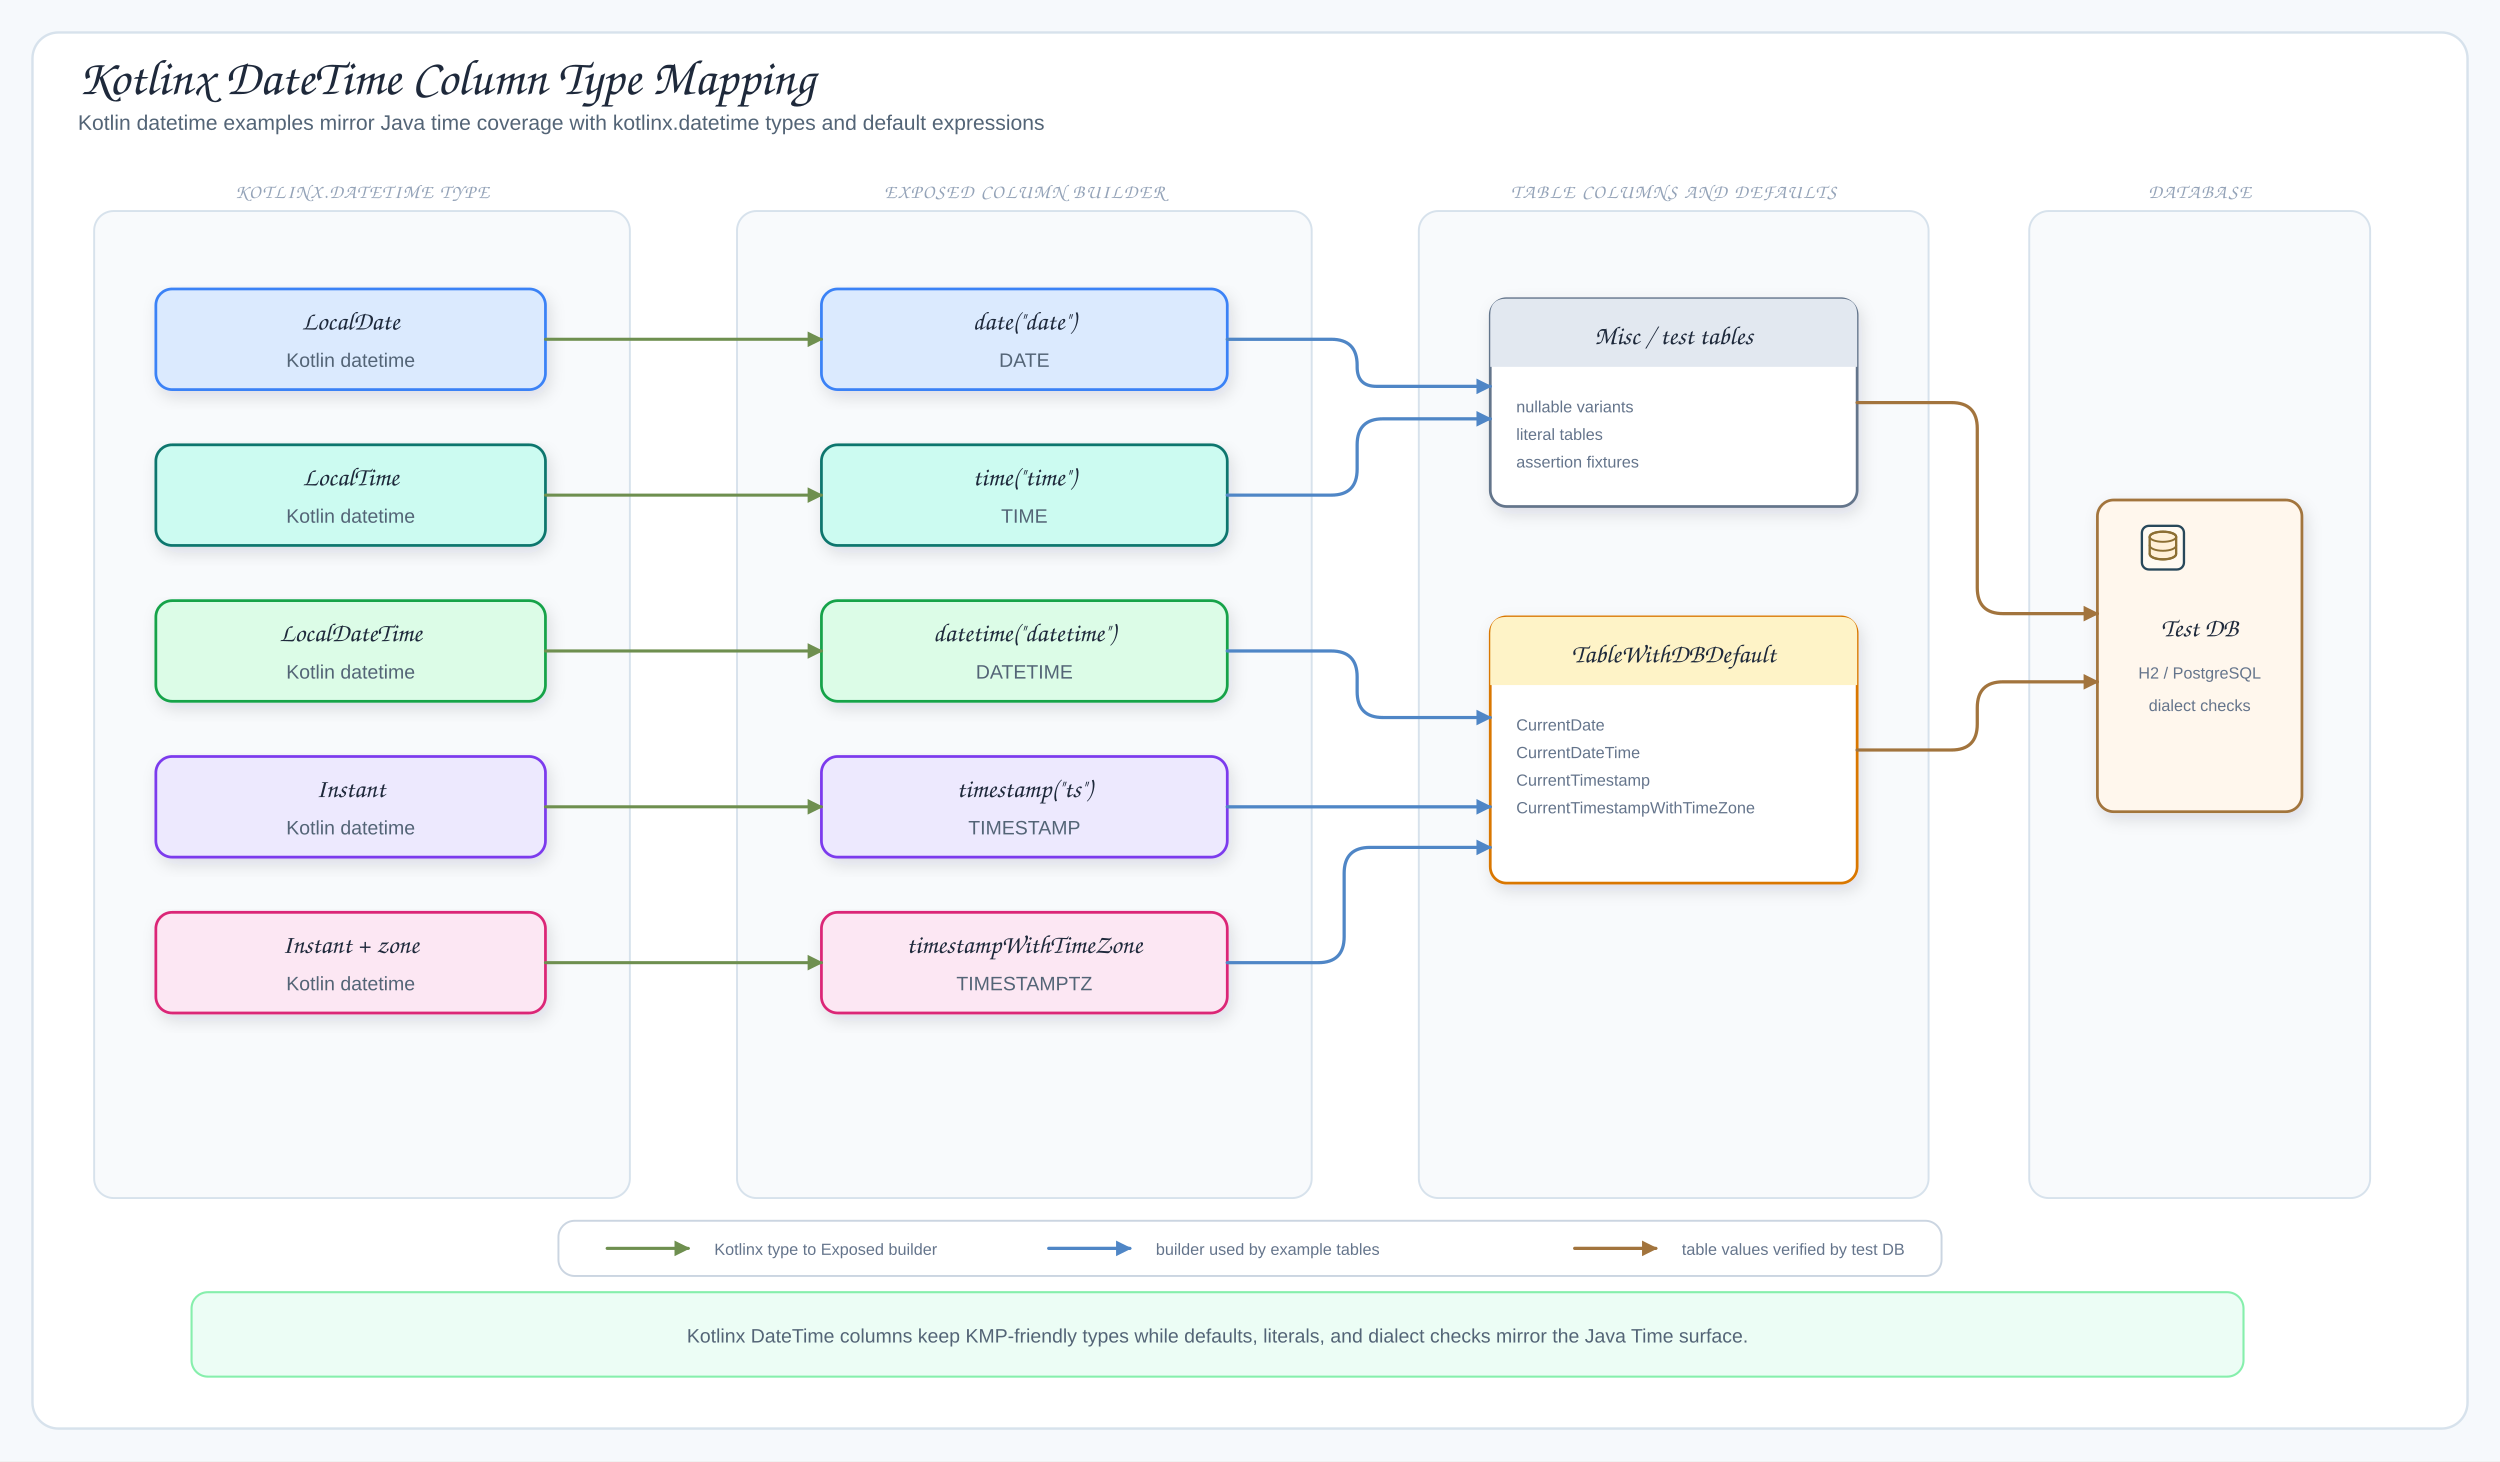
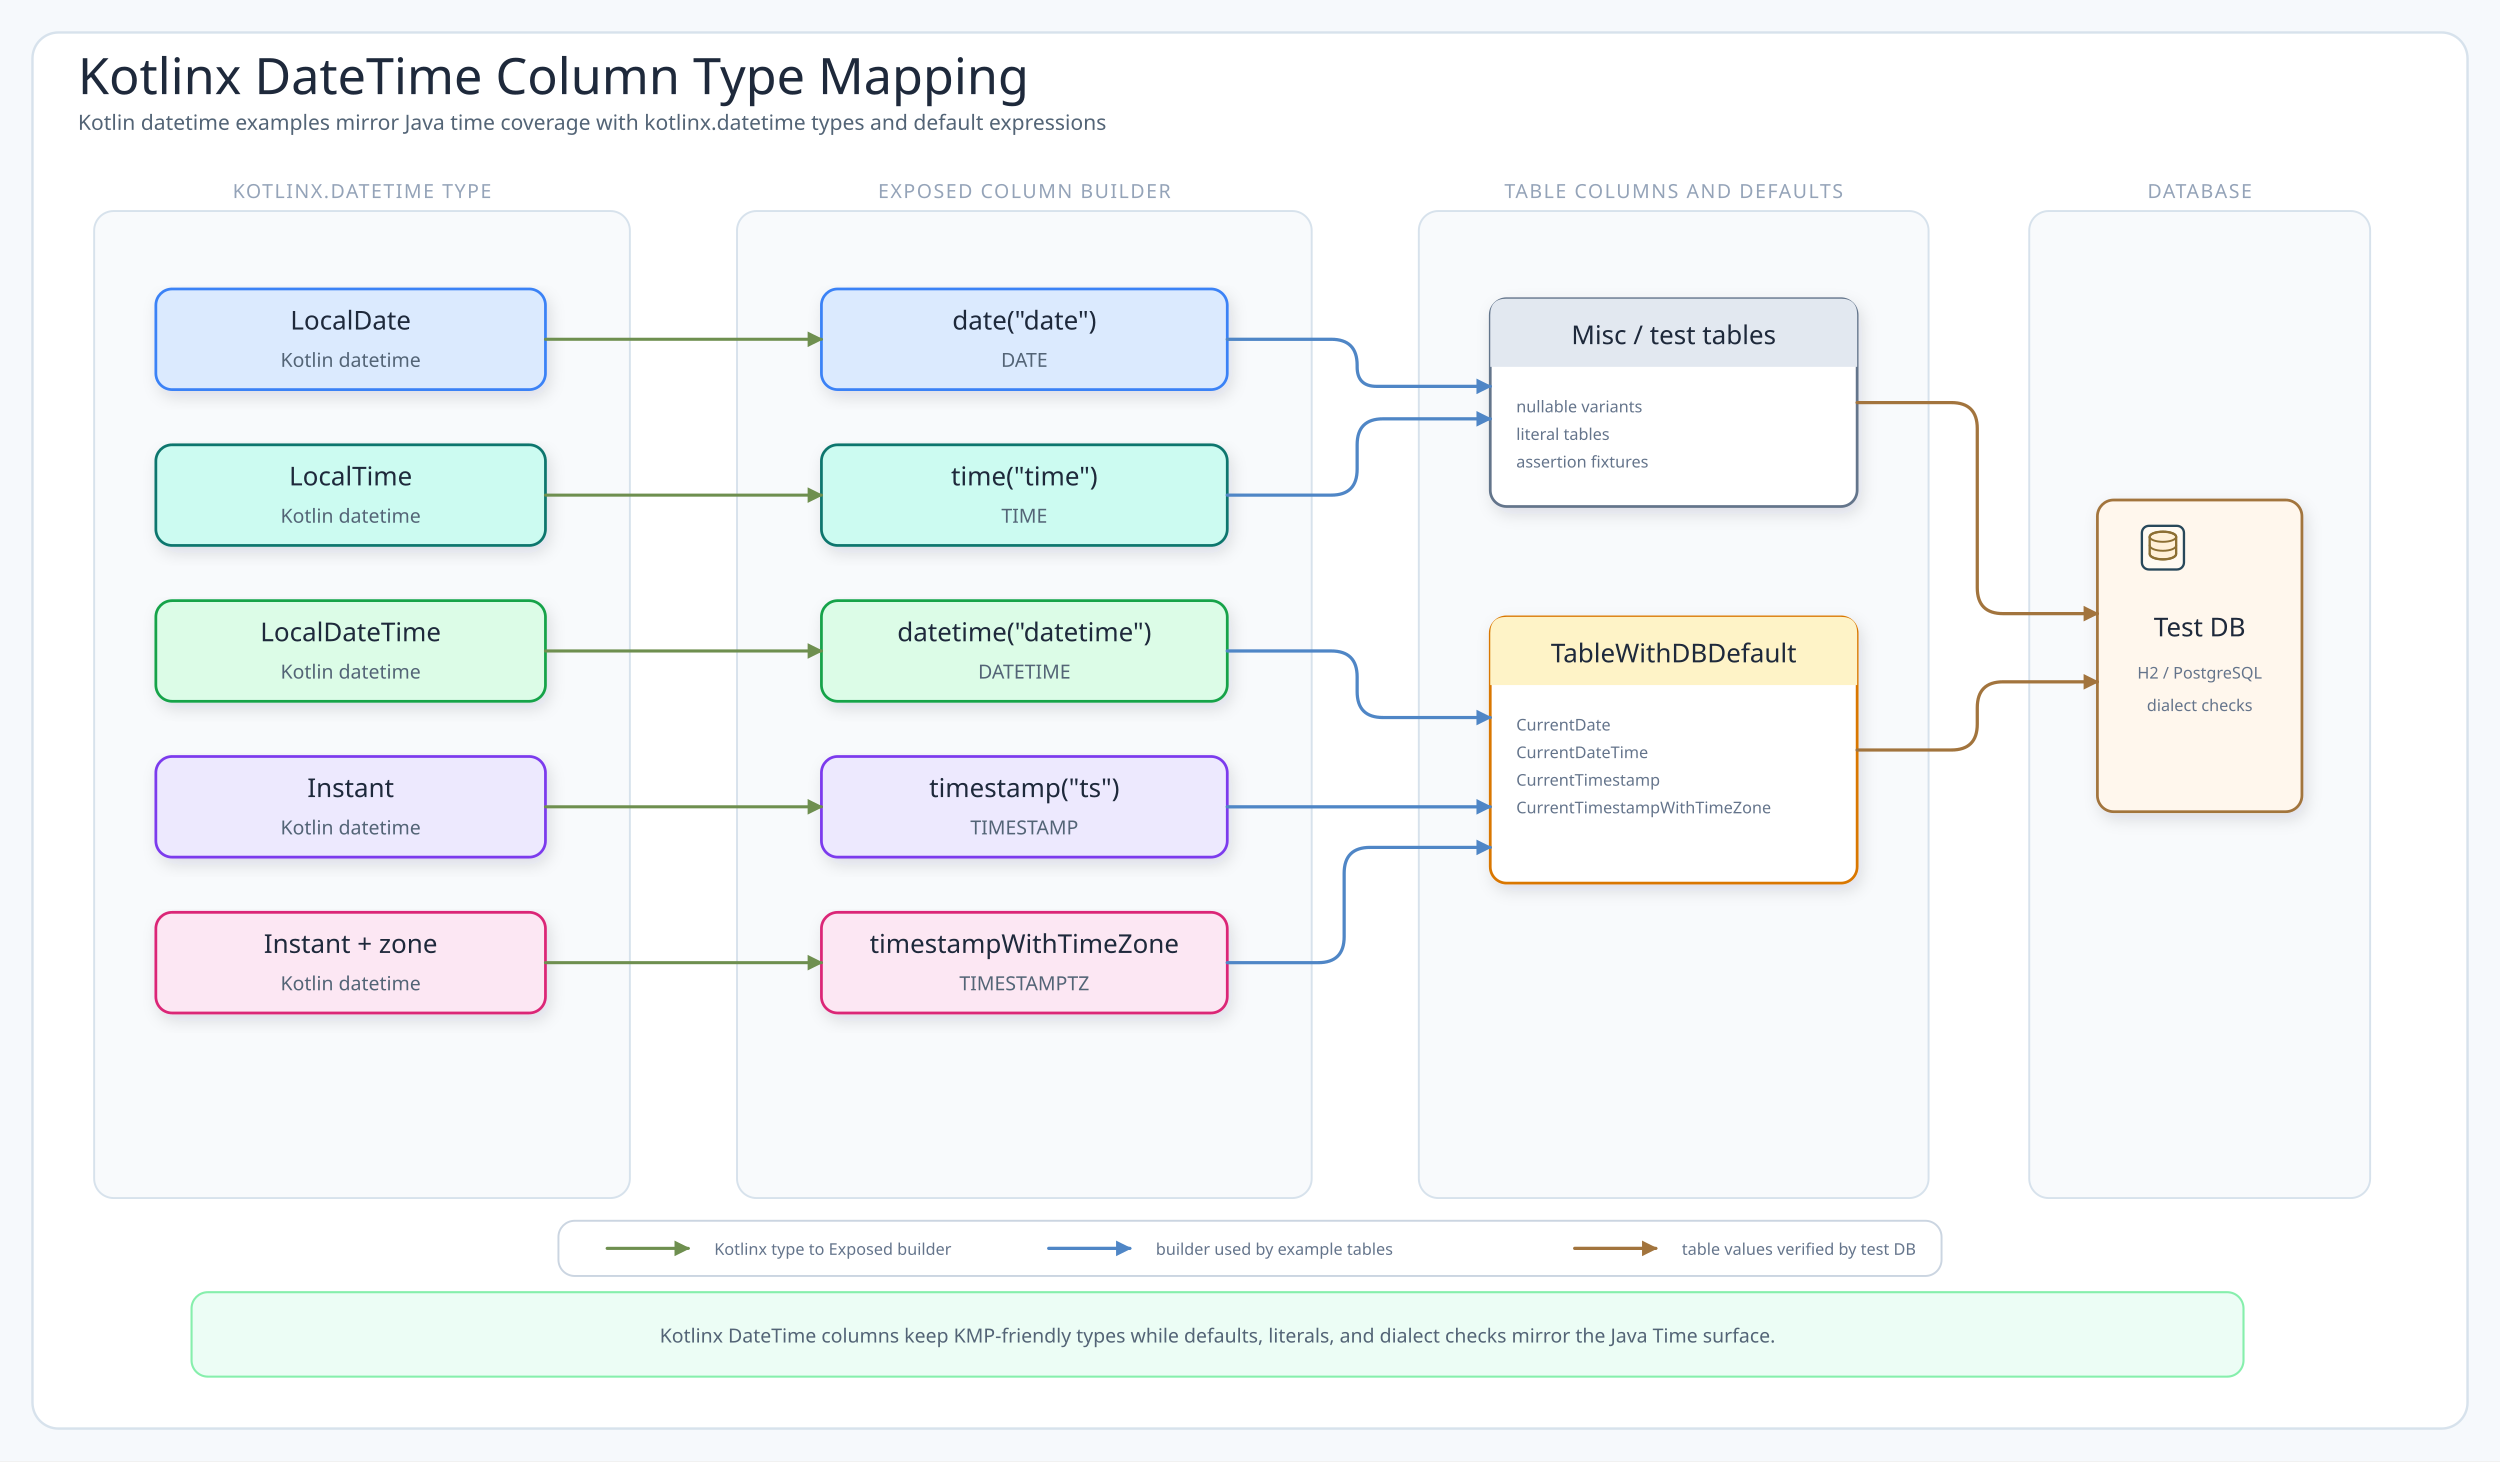
<svg xmlns="http://www.w3.org/2000/svg" viewBox="0 0 1540 900" width="1540" height="900" role="img" aria-label="Kotlinx DateTime Column Type Mapping">
  <defs>
    <filter id="shadow" x="-10%" y="-10%" width="120%" height="130%">
      <feDropShadow dx="2" dy="4" stdDeviation="5" flood-color="#1f2937" flood-opacity="0.12" />
    </filter>
    <marker id="arrowBlue" markerUnits="userSpaceOnUse" markerWidth="10" markerHeight="10" refX="9" refY="5" orient="auto">
      <path d="M1,1 L9,5 L1,9 Z" fill="#4f86c6" stroke="#4f86c6" stroke-dasharray="none" style="stroke-dasharray:none" />
    </marker>
    <marker id="arrowGreen" markerUnits="userSpaceOnUse" markerWidth="10" markerHeight="10" refX="9" refY="5" orient="auto">
      <path d="M1,1 L9,5 L1,9 Z" fill="#6e8f4f" stroke="#6e8f4f" stroke-dasharray="none" style="stroke-dasharray:none" />
    </marker>
    <marker id="arrowOrange" markerUnits="userSpaceOnUse" markerWidth="10" markerHeight="10" refX="9" refY="5" orient="auto">
      <path d="M1,1 L9,5 L1,9 Z" fill="#a2743d" stroke="#a2743d" stroke-dasharray="none" style="stroke-dasharray:none" />
    </marker>
    <style>
.canvas{fill:#f6f9fc}.frame{fill:#fff;stroke:#d7e2ec;stroke-width:1.5}
- .title{font-family:"Architects Daughter","Comic Sans MS",cursive;font-size:31px;fill:#1e293b}
- .subtitle,.detail{font-family:"Comic Mono","Comic Sans MS","Comic Sans","Comic Neue",Arial,sans-serif;fill:#536476}
- .subtitle{font-size:13px}.detail{font-size:12px}.tiny{font-family:"Comic Mono","Comic Sans MS","Comic Sans","Comic Neue",Arial,sans-serif;font-size:10px;fill:#64748b}
- .label{font-family:"Architects Daughter","Comic Sans MS",cursive;font-size:16px;fill:#1e293b}
- .panelTitle{font-family:"Architects Daughter","Comic Sans MS",cursive;font-size:12px;letter-spacing:.08em;fill:#94a3b8}
+ .title{font-family:"Architects Daughter";font-size:31px;fill:#1e293b}
+ .subtitle,.detail{font-family:"Comic Mono";fill:#536476}
+ .subtitle{font-size:13px}.detail{font-size:12px}.tiny{font-family:"Comic Mono";font-size:10px;fill:#64748b}
+ .label{font-family:"Architects Daughter";font-size:16px;fill:#1e293b}
+ .panelTitle{font-family:"Architects Daughter";font-size:12px;letter-spacing:.08em;fill:#94a3b8}
.card{stroke-width:1.7;filter:url(#shadow)}.panel{fill:#f8fafc;stroke:#d7e2ec;stroke-width:1.2}
.arrow{fill:none;stroke:#4f86c6;stroke-width:2;stroke-linecap:round;stroke-linejoin:round;marker-end:url(#arrowBlue)}
.mapLine{fill:none;stroke:#6e8f4f;stroke-width:1.9;stroke-linecap:round;stroke-linejoin:round;marker-end:url(#arrowGreen)}
.dbUse{fill:none;stroke:#a2743d;stroke-width:2;stroke-linecap:round;stroke-linejoin:round;marker-end:url(#arrowOrange)}
.inheritStem{fill:none;stroke:#475569;stroke-width:1.8;stroke-linecap:round;stroke-linejoin:round}
</style>
  </defs>
  <rect width="1540" height="900" class="canvas" />
  <rect x="20" y="20" width="1500" height="860" rx="16" class="frame" />
  <text x="48" y="58" class="title">Kotlinx DateTime Column Type Mapping</text>
  <text x="48" y="80" class="subtitle">Kotlin datetime examples mirror Java time coverage with kotlinx.datetime types and default expressions</text>
  <rect x="58" y="130" width="330" height="608" rx="12" class="panel" />
  <text x="223" y="122" class="panelTitle" text-anchor="middle">KOTLINX.DATETIME TYPE</text>
  <rect x="454" y="130" width="354" height="608" rx="12" class="panel" />
  <text x="631" y="122" class="panelTitle" text-anchor="middle">EXPOSED COLUMN BUILDER</text>
  <rect x="874" y="130" width="314" height="608" rx="12" class="panel" />
  <text x="1031" y="122" class="panelTitle" text-anchor="middle">TABLE COLUMNS AND DEFAULTS</text>
  <rect x="1250" y="130" width="210" height="608" rx="12" class="panel" />
  <text x="1355" y="122" class="panelTitle" text-anchor="middle">DATABASE</text>
  <rect x="96" y="178" width="240" height="62" rx="10" fill="#dbeafe" stroke="#3b82f6" class="card" />
  <text x="216" y="203" class="label" text-anchor="middle">LocalDate</text>
  <text x="216" y="226" class="detail" text-anchor="middle">Kotlin datetime</text>
  <rect x="506" y="178" width="250" height="62" rx="10" fill="#dbeafe" stroke="#3b82f6" class="card" />
  <text x="631" y="203" class="label" text-anchor="middle">date("date")</text>
  <text x="631" y="226" class="detail" text-anchor="middle">DATE</text>
  <path d="M336,209 L506,209" class="mapLine" />
  <rect x="96" y="274" width="240" height="62" rx="10" fill="#ccfbf1" stroke="#0f766e" class="card" />
  <text x="216" y="299" class="label" text-anchor="middle">LocalTime</text>
  <text x="216" y="322" class="detail" text-anchor="middle">Kotlin datetime</text>
  <rect x="506" y="274" width="250" height="62" rx="10" fill="#ccfbf1" stroke="#0f766e" class="card" />
  <text x="631" y="299" class="label" text-anchor="middle">time("time")</text>
  <text x="631" y="322" class="detail" text-anchor="middle">TIME</text>
  <path d="M336,305 L506,305" class="mapLine" />
  <rect x="96" y="370" width="240" height="62" rx="10" fill="#dcfce7" stroke="#16a34a" class="card" />
  <text x="216" y="395" class="label" text-anchor="middle">LocalDateTime</text>
  <text x="216" y="418" class="detail" text-anchor="middle">Kotlin datetime</text>
  <rect x="506" y="370" width="250" height="62" rx="10" fill="#dcfce7" stroke="#16a34a" class="card" />
  <text x="631" y="395" class="label" text-anchor="middle">datetime("datetime")</text>
  <text x="631" y="418" class="detail" text-anchor="middle">DATETIME</text>
  <path d="M336,401 L506,401" class="mapLine" />
  <rect x="96" y="466" width="240" height="62" rx="10" fill="#ede9fe" stroke="#7c3aed" class="card" />
  <text x="216" y="491" class="label" text-anchor="middle">Instant</text>
  <text x="216" y="514" class="detail" text-anchor="middle">Kotlin datetime</text>
  <rect x="506" y="466" width="250" height="62" rx="10" fill="#ede9fe" stroke="#7c3aed" class="card" />
  <text x="631" y="491" class="label" text-anchor="middle">timestamp("ts")</text>
  <text x="631" y="514" class="detail" text-anchor="middle">TIMESTAMP</text>
  <path d="M336,497 L506,497" class="mapLine" />
  <rect x="96" y="562" width="240" height="62" rx="10" fill="#fce7f3" stroke="#db2777" class="card" />
  <text x="216" y="587" class="label" text-anchor="middle">Instant + zone</text>
  <text x="216" y="610" class="detail" text-anchor="middle">Kotlin datetime</text>
  <rect x="506" y="562" width="250" height="62" rx="10" fill="#fce7f3" stroke="#db2777" class="card" />
  <text x="631" y="587" class="label" text-anchor="middle">timestampWithTimeZone</text>
  <text x="631" y="610" class="detail" text-anchor="middle">TIMESTAMPTZ</text>
  <path d="M336,593 L506,593" class="mapLine" />
  <rect x="918" y="184" width="226" height="128" rx="10" fill="#fff" stroke="#64748b" class="card" />
  <path d="M918,226 L918,194 Q918,184 928,184 L1134,184 Q1144,184 1144,194 L1144,226 Z" fill="#e2e8f0" />
  <text x="1031" y="212" class="label" text-anchor="middle">Misc / test tables</text>
  <text x="934" y="254" class="tiny">nullable variants</text>
  <text x="934" y="271" class="tiny">literal tables</text>
  <text x="934" y="288" class="tiny">assertion fixtures</text>
  <rect x="918" y="380" width="226" height="164" rx="10" fill="#fff" stroke="#d97706" class="card" />
  <path d="M918,422 L918,390 Q918,380 928,380 L1134,380 Q1144,380 1144,390 L1144,422 Z" fill="#fef3c7" />
  <text x="1031" y="408" class="label" text-anchor="middle">TableWithDBDefault</text>
  <text x="934" y="450" class="tiny">CurrentDate</text>
  <text x="934" y="467" class="tiny">CurrentDateTime</text>
  <text x="934" y="484" class="tiny">CurrentTimestamp</text>
  <text x="934" y="501" class="tiny">CurrentTimestampWithTimeZone</text>
  <rect x="1292" y="308" width="126" height="192" rx="10" fill="#fff7ed" stroke="#a2743d" stroke-width="1.7" class="card" />
  <g data-bluetape4k-icon="generic/database-server" transform="translate(1317 322) scale(.24)">
    <rect x="10" y="8" width="108" height="112" rx="18" fill="#fffaf2" stroke="#28485a" stroke-width="6" />
    <ellipse cx="64" cy="36" rx="34" ry="13" fill="#fff0d8" stroke="#8c6f33" stroke-width="6" />
    <path d="M30 36v44c0 8 15 14 34 14s34-6 34-14V36" fill="#fff0d8" stroke="#8c6f33" stroke-width="6" stroke-linejoin="round" />
    <ellipse cx="64" cy="36" rx="34" ry="13" fill="none" stroke="#8c6f33" stroke-width="5" />
    <path d="M30 58c0 8 15 14 34 14s34-6 34-14" fill="none" stroke="#8c6f33" stroke-width="5" stroke-linecap="round" />
    <path d="M30 80c0 8 15 14 34 14s34-6 34-14" fill="none" stroke="#8c6f33" stroke-width="5" stroke-linecap="round" />
  </g>
  <text x="1355" y="392" class="label" text-anchor="middle">Test DB</text>
  <text x="1355" y="418" class="tiny" text-anchor="middle">H2 / PostgreSQL</text>
  <text x="1355" y="438" class="tiny" text-anchor="middle">dialect checks</text>
  <path data-connector="date-builder-to-misc" d="M756,209 L820,209 Q836,209 836,225 L836,226 Q836,238 848,238 L918,238" class="arrow" />
  <path data-connector="time-builder-to-misc" d="M756,305 L820,305 Q836,305 836,289 L836,274 Q836,258 852,258 L918,258" class="arrow" />
  <path data-connector="datetime-builder-to-defaults" d="M756,401 L820,401 Q836,401 836,417 L836,426 Q836,442 852,442 L918,442" class="arrow" />
  <path data-connector="timestamp-builder-to-defaults" d="M756,497 L918,497" class="arrow" />
  <path data-connector="timestamp-with-zone-builder-to-defaults" d="M756,593 L812,593 Q828,593 828,577 L828,538 Q828,522 844,522 L918,522" class="arrow" />
  <path data-connector="misc-to-db" d="M1144,248 L1202,248 Q1218,248 1218,264 L1218,362 Q1218,378 1234,378 L1292,378" class="dbUse" />
  <path data-connector="defaults-to-db" d="M1144,462 L1202,462 Q1218,462 1218,446 L1218,436 Q1218,420 1234,420 L1292,420" class="dbUse" />
  <rect x="344" y="752" width="852" height="34" rx="10" fill="#fff" stroke="#cbd5e1" stroke-width="1.2" />
  <path d="M374,769 L424,769" class="mapLine" />
  <text x="440" y="773" class="tiny">Kotlinx type to Exposed builder</text>
  <path d="M646,769 L696,769" class="arrow" />
  <text x="712" y="773" class="tiny">builder used by example tables</text>
  <path d="M970,769 L1020,769" class="dbUse" />
  <text x="1036" y="773" class="tiny">table values verified by test DB</text>
  <rect x="118" y="796" width="1264" height="52" rx="10" fill="#ecfdf5" stroke="#86efac" stroke-width="1.3" />
  <text x="750" y="827" class="detail" text-anchor="middle">Kotlinx DateTime columns keep KMP-friendly types while defaults, literals, and dialect checks mirror the Java Time surface.</text>
</svg>
